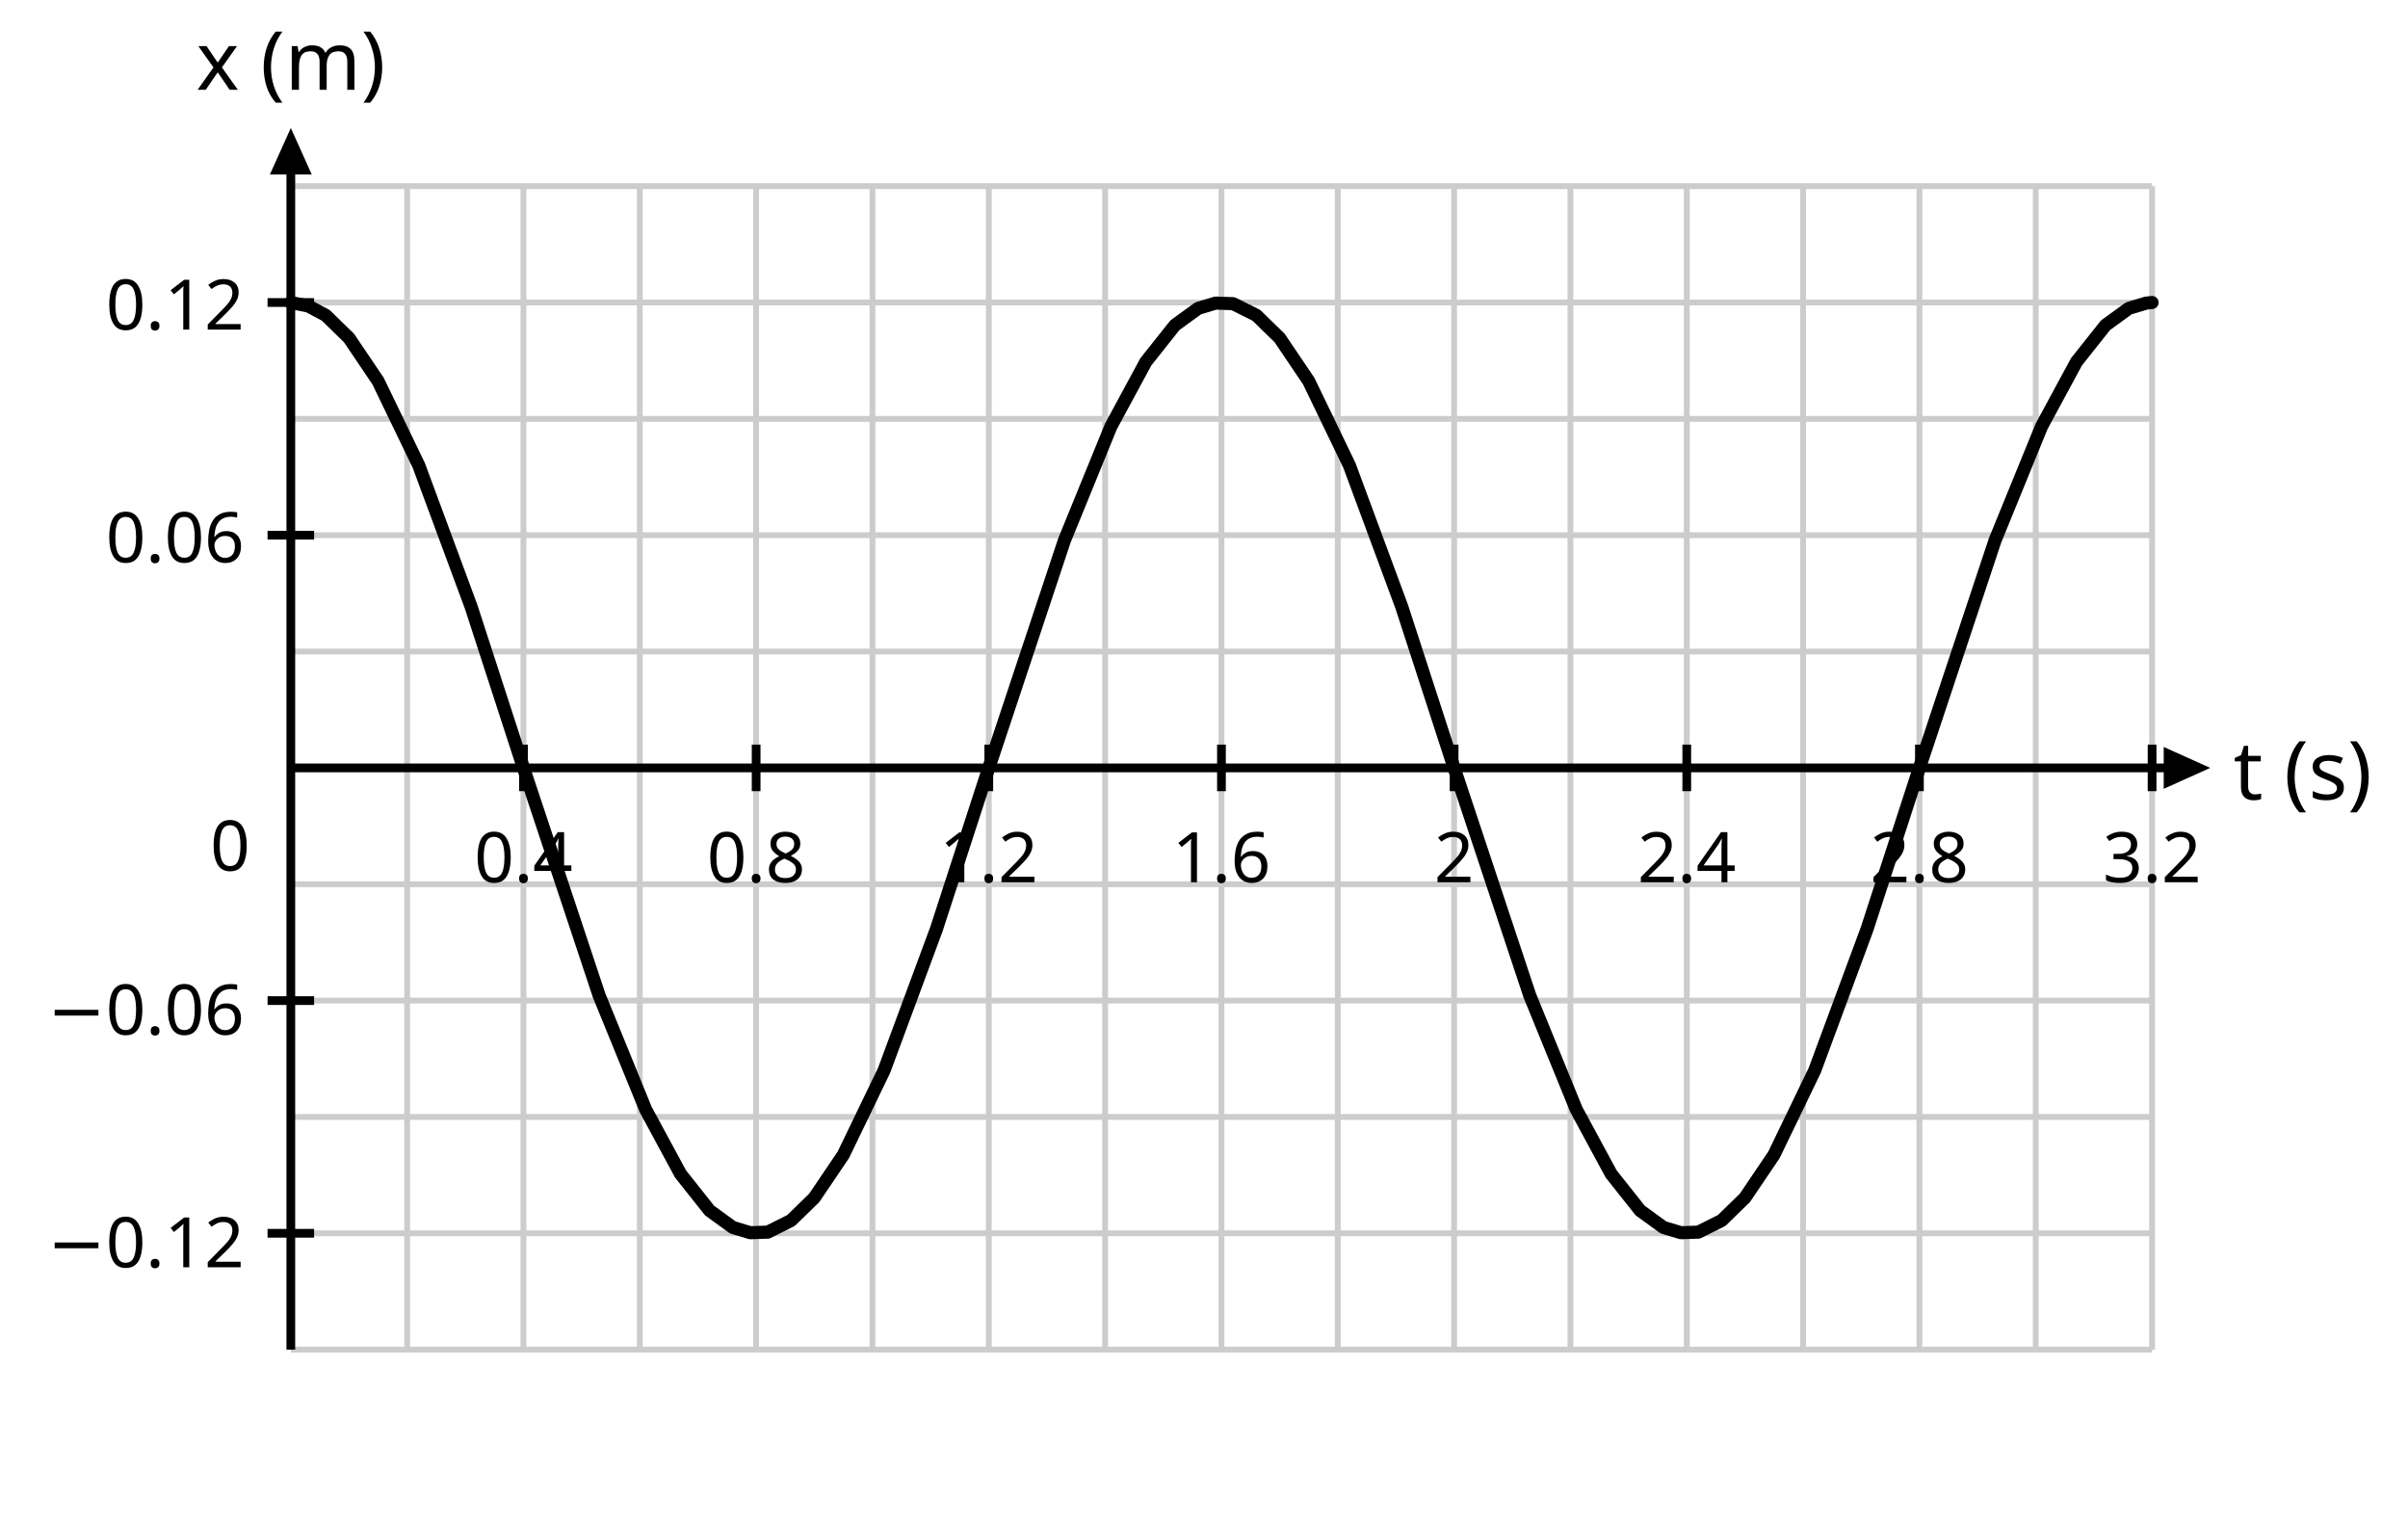
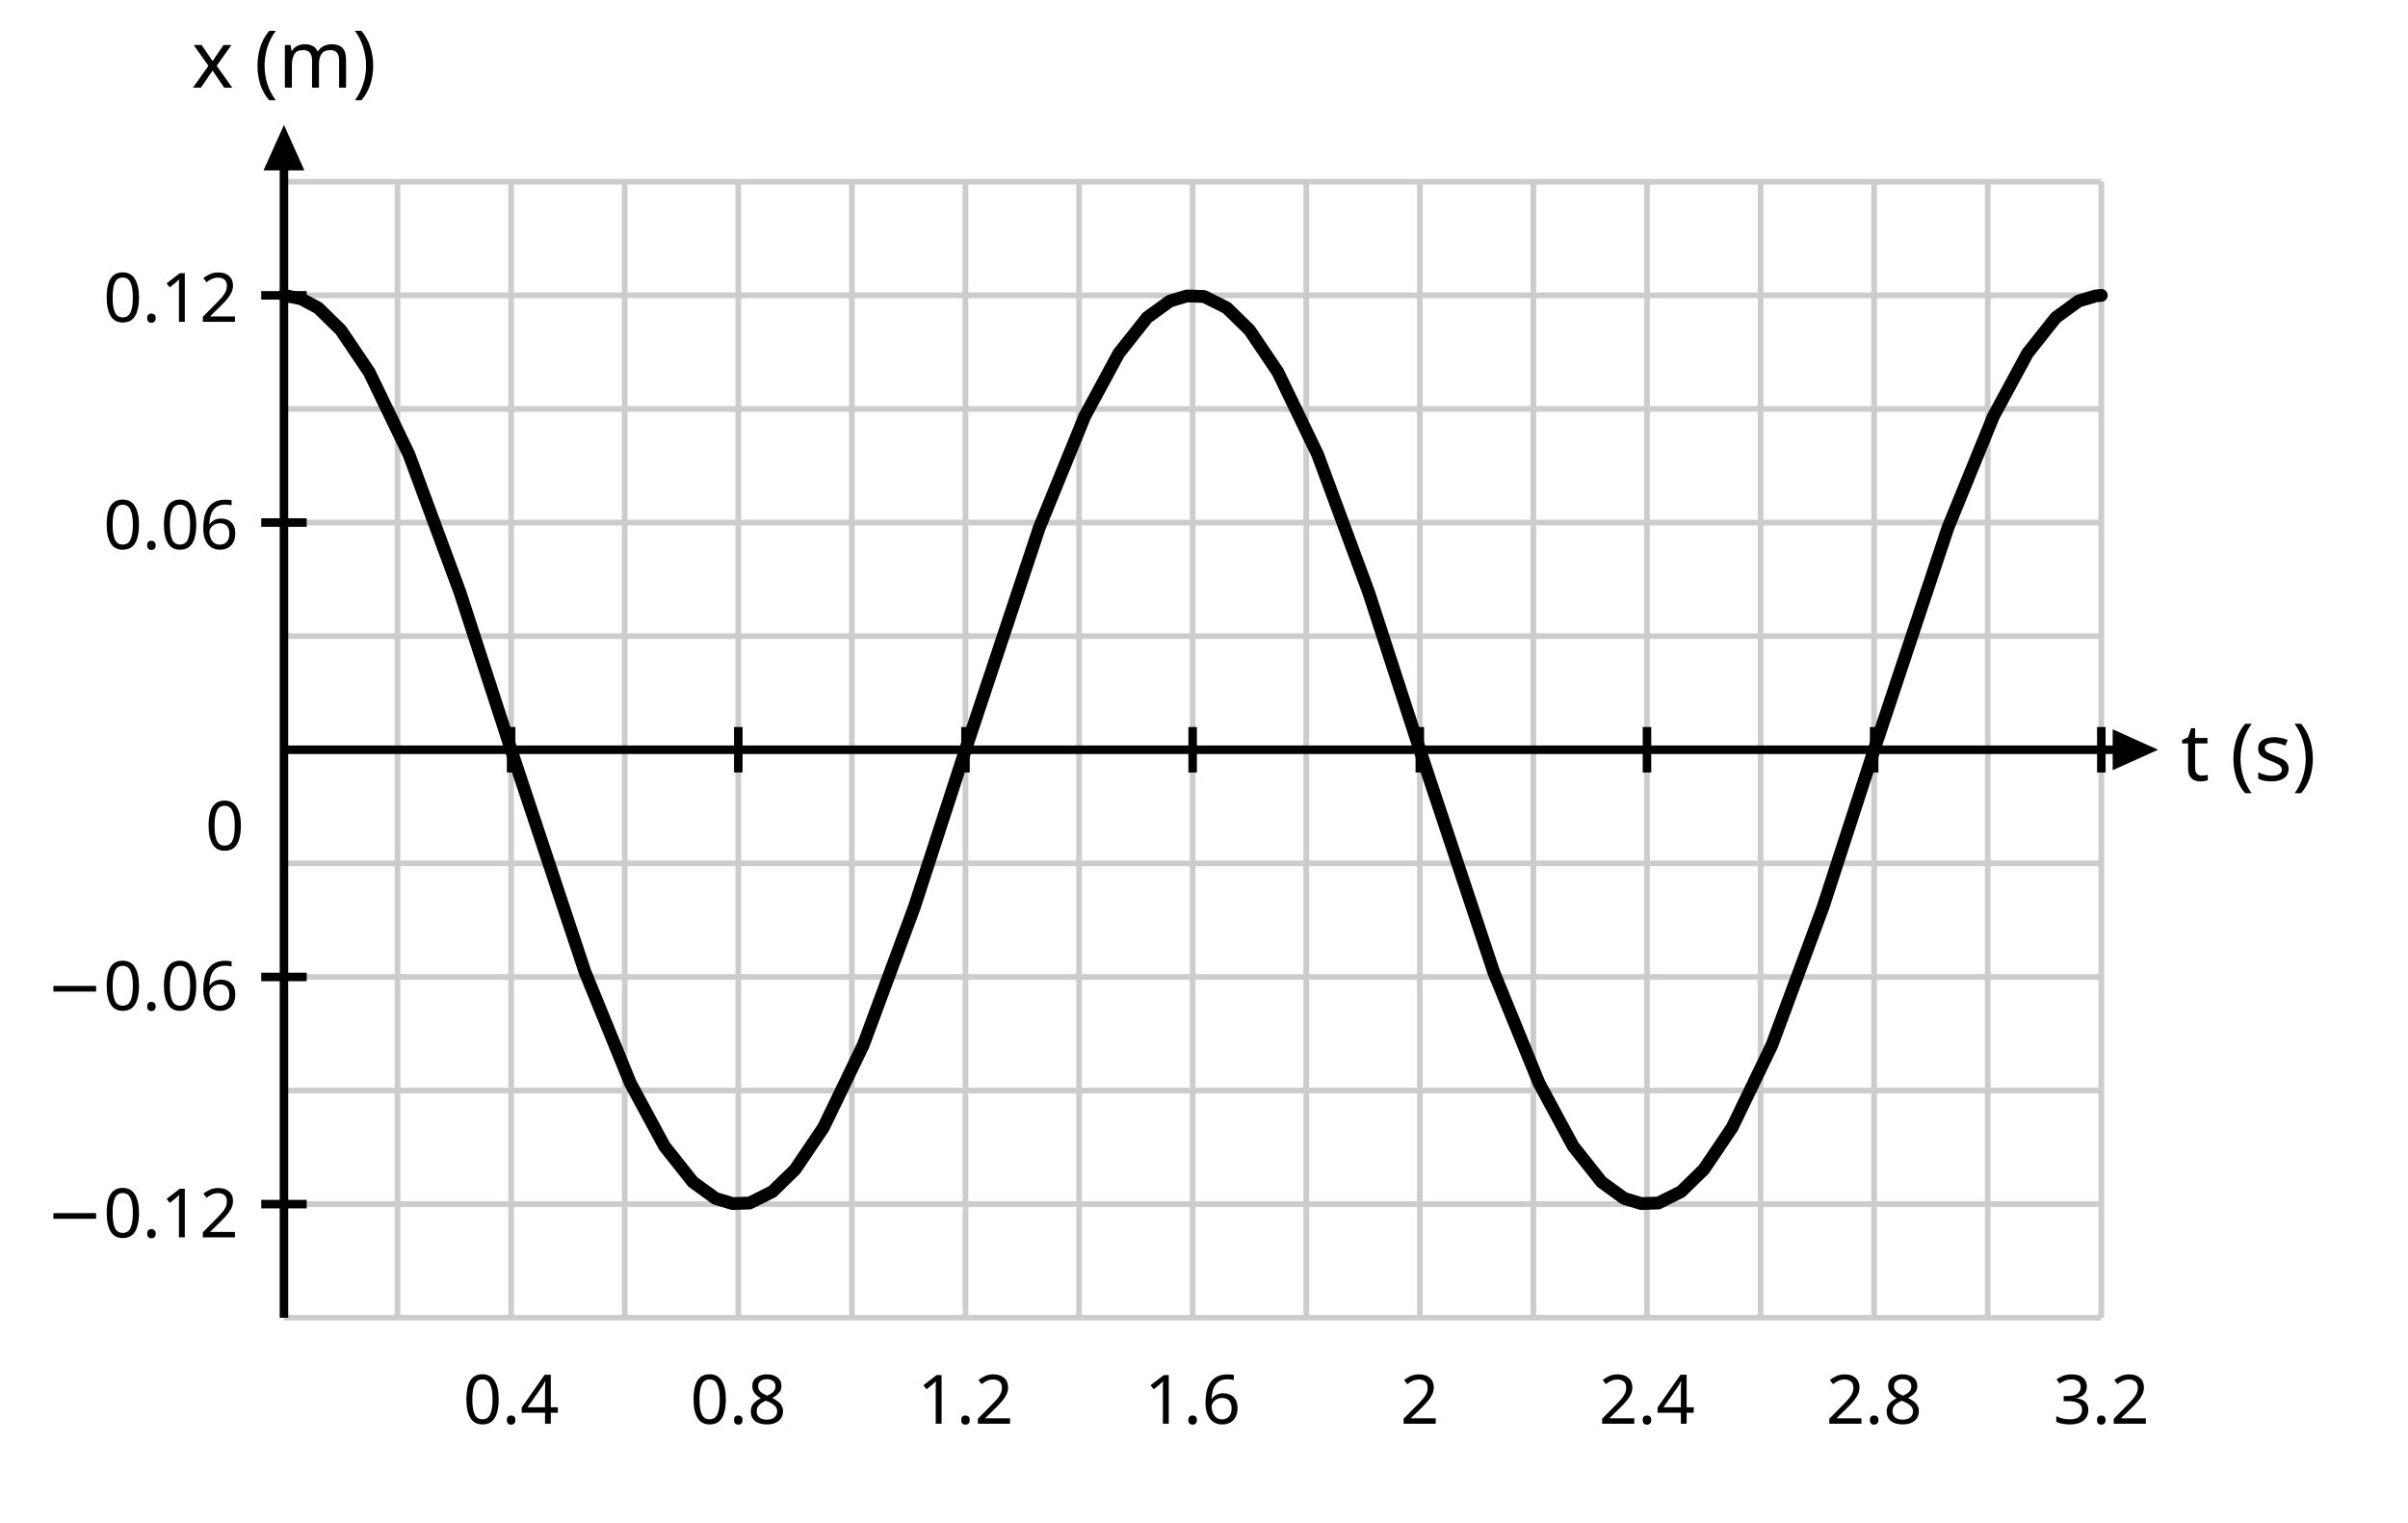
- <svg xmlns="http://www.w3.org/2000/svg" viewBox="0 0 414 262">
+ <svg xmlns="http://www.w3.org/2000/svg" viewBox="0 0 424 268">
  <path d="M70 232V32M90 232V32M110 232V32M130 232V32M150 232V32M170 232V32M190 232V32M210 232V32M230 232V32M250 232V32M270 232V32M290 232V32M310 232V32M330 232V32M350 232V32M370 232V32M50 232H370M50 212H370M50 192H370M50 172H370M50 152H370M50 112H370M50 92H370M50 72H370M50 52H370M50 32H370" fill="none" stroke="currentColor" stroke-width="1" stroke-opacity="0.2" />
  <line x1="50" y1="132" x2="373.6" y2="132" stroke="currentColor" stroke-width="1.5" />
  <polygon points="380,132 372,135.6 372,128.4" fill="currentColor" stroke="none" />
  <line x1="50" y1="232" x2="50" y2="28.4" stroke="currentColor" stroke-width="1.5" />
  <polygon points="50,22 53.6,30 46.4,30" fill="currentColor" stroke="none" />
-   <text x="90" y="147" fill="currentColor" font-size="12" font-family="sans-serif" text-anchor="middle" dominant-baseline="central">0.4</text>
-   <text x="130" y="147" fill="currentColor" font-size="12" font-family="sans-serif" text-anchor="middle" dominant-baseline="central">0.8</text>
-   <text x="170" y="147" fill="currentColor" font-size="12" font-family="sans-serif" text-anchor="middle" dominant-baseline="central">1.2</text>
-   <text x="210" y="147" fill="currentColor" font-size="12" font-family="sans-serif" text-anchor="middle" dominant-baseline="central">1.6</text>
-   <text x="250" y="147" fill="currentColor" font-size="12" font-family="sans-serif" text-anchor="middle" dominant-baseline="central">2</text>
-   <text x="290" y="147" fill="currentColor" font-size="12" font-family="sans-serif" text-anchor="middle" dominant-baseline="central">2.4</text>
-   <text x="330" y="147" fill="currentColor" font-size="12" font-family="sans-serif" text-anchor="middle" dominant-baseline="central">2.8</text>
-   <text x="370" y="147" fill="currentColor" font-size="12" font-family="sans-serif" text-anchor="middle" dominant-baseline="central">3.2</text>
+   <text x="90" y="147" fill="currentColor" font-size="12" font-family="sans-serif" text-anchor="middle" dominant-baseline="central" />
+   <text x="130" y="147" fill="currentColor" font-size="12" font-family="sans-serif" text-anchor="middle" dominant-baseline="central" />
+   <text x="170" y="147" fill="currentColor" font-size="12" font-family="sans-serif" text-anchor="middle" dominant-baseline="central" />
+   <text x="210" y="147" fill="currentColor" font-size="12" font-family="sans-serif" text-anchor="middle" dominant-baseline="central" />
+   <text x="250" y="147" fill="currentColor" font-size="12" font-family="sans-serif" text-anchor="middle" dominant-baseline="central" />
+   <text x="290" y="147" fill="currentColor" font-size="12" font-family="sans-serif" text-anchor="middle" dominant-baseline="central" />
+   <text x="330" y="147" fill="currentColor" font-size="12" font-family="sans-serif" text-anchor="middle" dominant-baseline="central" />
+   <text x="370" y="147" fill="currentColor" font-size="12" font-family="sans-serif" text-anchor="middle" dominant-baseline="central" />
  <text x="42" y="212" fill="currentColor" font-size="12" font-family="sans-serif" text-anchor="end" dominant-baseline="central">−0.12</text>
  <text x="42" y="172" fill="currentColor" font-size="12" font-family="sans-serif" text-anchor="end" dominant-baseline="central">−0.06</text>
  <text x="42" y="92" fill="currentColor" font-size="12" font-family="sans-serif" text-anchor="end" dominant-baseline="central">0.06</text>
  <text x="42" y="52" fill="currentColor" font-size="12" font-family="sans-serif" text-anchor="end" dominant-baseline="central">0.12</text>
  <path d="M90 128V136M130 128V136M170 128V136M210 128V136M250 128V136M290 128V136M330 128V136M370 128V136M46 212H54M46 172H54M46 92H54M46 52H54" fill="none" stroke="currentColor" stroke-width="1.5" />
  <text x="43" y="145" fill="currentColor" font-size="12" font-family="sans-serif" text-anchor="end" dominant-baseline="central">0</text>
  <text x="384" y="132" fill="currentColor" font-size="14" font-family="sans-serif" text-anchor="start" dominant-baseline="central">t (s)</text>
  <text x="50" y="10" fill="currentColor" font-size="14" font-family="sans-serif" text-anchor="middle" dominant-baseline="central">x (m)</text>
  <polyline points="50,52 53,52.6 56,54.2 60,58.1 65,65.5 72,80 81,104.3 90,132" fill="none" stroke="currentColor" stroke-width="2.25" stroke-linecap="round" stroke-linejoin="round" />
  <polyline points="90,132 103,171.1 111,190.7 117,201.8 122,208.1 126,211 129,211.9 132,211.8 136,209.8 140,205.9 145,198.5 152,184 161,159.7 170,132" fill="none" stroke="currentColor" stroke-width="2.25" stroke-linecap="round" stroke-linejoin="round" />
  <polyline points="170,132 183,92.9 191,73.3 197,62.2 202,55.9 206,53 209,52.1 212,52.2 216,54.2 220,58.1 225,65.5 232,80 241,104.3 250,132" fill="none" stroke="currentColor" stroke-width="2.25" stroke-linecap="round" stroke-linejoin="round" />
  <polyline points="250,132 263,171.1 271,190.7 277,201.8 282,208.1 286,211 289,211.9 292,211.8 296,209.8 300,205.9 305,198.5 312,184 321,159.7 330,132" fill="none" stroke="currentColor" stroke-width="2.25" stroke-linecap="round" stroke-linejoin="round" />
  <polyline points="330,132 343,92.9 351,73.3 357,62.2 362,55.9 366,53 369,52.1 370,52" fill="none" stroke="currentColor" stroke-width="2.25" stroke-linecap="round" stroke-linejoin="round" />
+   <text x="90" y="246" fill="currentColor" font-size="12" font-family="sans-serif" text-anchor="middle" dominant-baseline="central">0.4</text>
+   <text x="130" y="246" fill="currentColor" font-size="12" font-family="sans-serif" text-anchor="middle" dominant-baseline="central">0.8</text>
+   <text x="170" y="246" fill="currentColor" font-size="12" font-family="sans-serif" text-anchor="middle" dominant-baseline="central">1.2</text>
+   <text x="210" y="246" fill="currentColor" font-size="12" font-family="sans-serif" text-anchor="middle" dominant-baseline="central">1.6</text>
+   <text x="250" y="246" fill="currentColor" font-size="12" font-family="sans-serif" text-anchor="middle" dominant-baseline="central">2</text>
+   <text x="290" y="246" fill="currentColor" font-size="12" font-family="sans-serif" text-anchor="middle" dominant-baseline="central">2.4</text>
+   <text x="330" y="246" fill="currentColor" font-size="12" font-family="sans-serif" text-anchor="middle" dominant-baseline="central">2.8</text>
+   <text x="370" y="246" fill="currentColor" font-size="12" font-family="sans-serif" text-anchor="middle" dominant-baseline="central">3.2</text>
</svg>
